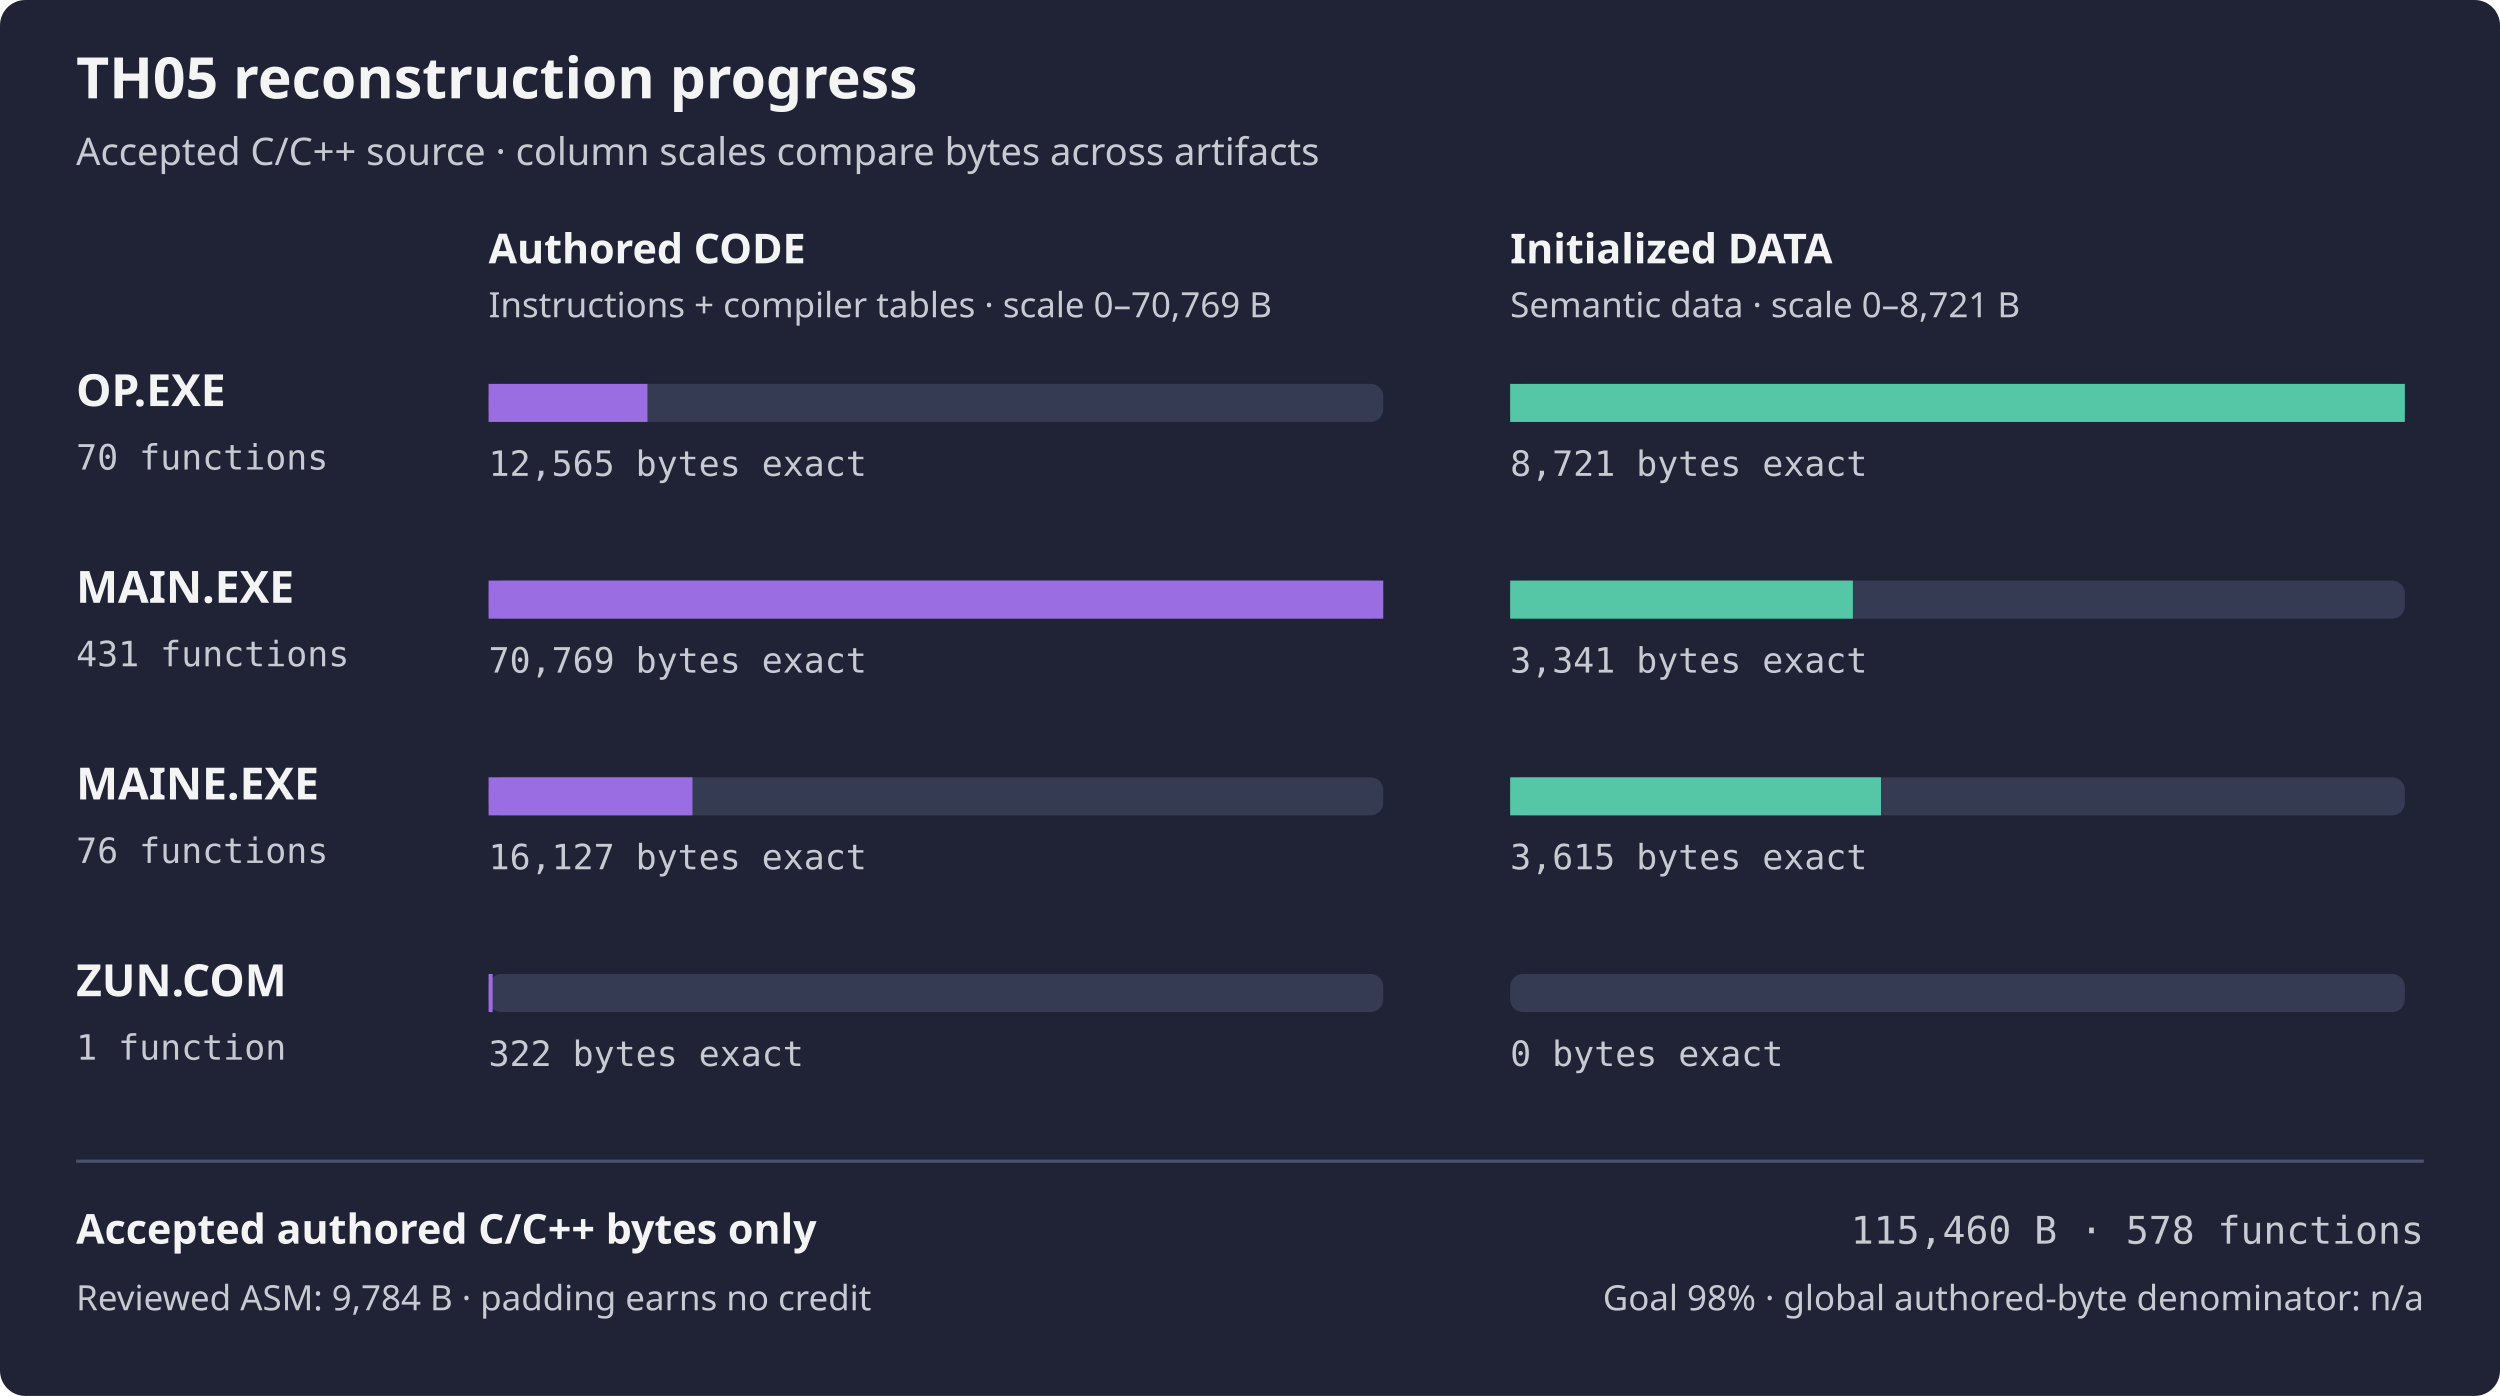
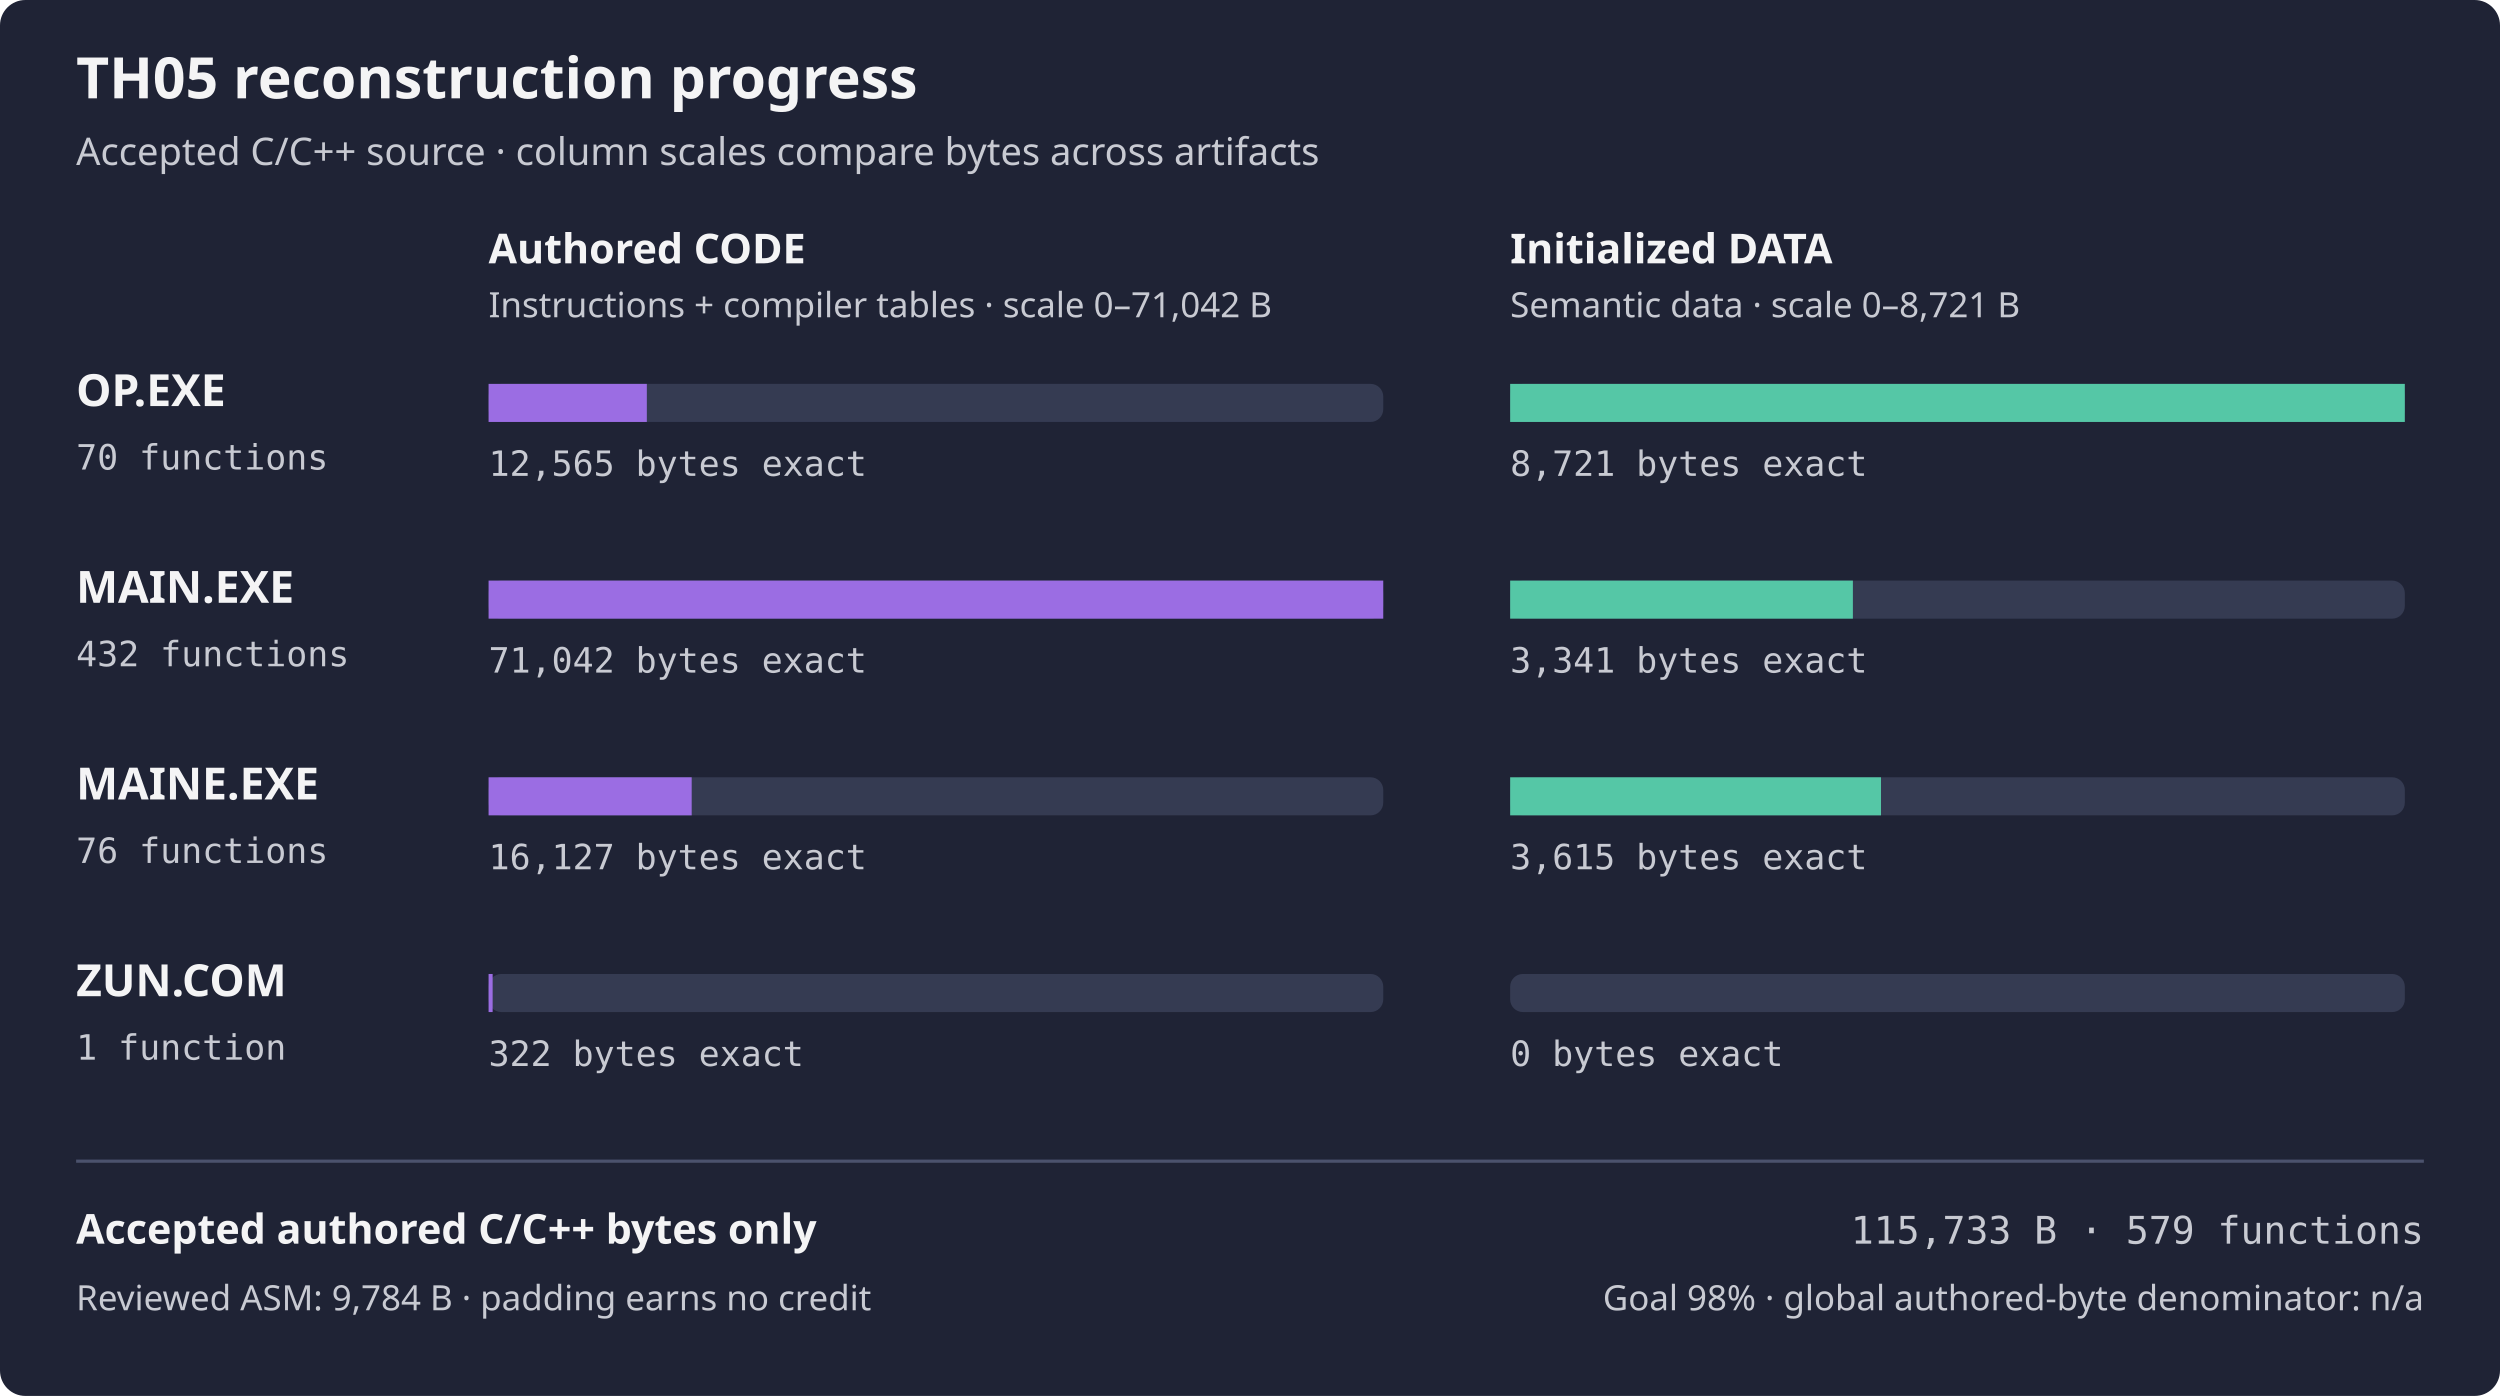
<svg xmlns="http://www.w3.org/2000/svg" width="788" height="440" viewBox="0 0 788 440" role="img" aria-labelledby="title desc">
  <rect width="788" height="440" rx="8" fill="#1f2335" />
  <text x="24" y="31" fill="#f4f4f5" font-family="sans-serif" font-size="18" font-weight="600">TH05 reconstruction progress</text>
  <text x="24" y="52" fill="#c8cad2" font-family="sans-serif" font-size="12">Accepted C/C++ source · column scales compare bytes across artifacts</text>
  <text x="154" y="83" fill="#f4f4f5" font-family="sans-serif" font-size="13" font-weight="600">Authored CODE</text>
  <text x="476" y="83" fill="#f4f4f5" font-family="sans-serif" font-size="13" font-weight="600">Initialized DATA</text>
-   <text x="154" y="100" fill="#c8cad2" font-family="sans-serif" font-size="11">Instructions + compiler tables · scale 0–70,769 B</text>
+   <text x="154" y="100" fill="#c8cad2" font-family="sans-serif" font-size="11">Instructions + compiler tables · scale 0–71,042 B</text>
  <text x="476" y="100" fill="#c8cad2" font-family="sans-serif" font-size="11">Semantic data · scale 0–8,721 B</text>
  <text x="24" y="128" fill="#f4f4f5" font-family="sans-serif" font-size="14" font-weight="600">OP.EXE</text>
  <text x="24" y="148" fill="#c8cad2" font-family="monospace" font-size="11">70 functions</text>
  <rect x="154" y="121" width="282" height="12" rx="4" fill="#353b52" />
-   <rect x="154" y="121" width="50.07" height="12" fill="#9b6de3" />
+   <rect x="154" y="121" width="49.88" height="12" fill="#9b6de3" />
  <rect x="476" y="121" width="282" height="12" rx="4" fill="#353b52" />
  <rect x="476" y="121" width="282.00" height="12" fill="#55c7a6" />
  <text x="154" y="150" fill="#c8cad2" font-family="monospace" font-size="11">12,565 bytes exact</text>
  <text x="476" y="150" fill="#c8cad2" font-family="monospace" font-size="11">8,721 bytes exact</text>
  <text x="24" y="190" fill="#f4f4f5" font-family="sans-serif" font-size="14" font-weight="600">MAIN.EXE</text>
-   <text x="24" y="210" fill="#c8cad2" font-family="monospace" font-size="11">431 functions</text>
+   <text x="24" y="210" fill="#c8cad2" font-family="monospace" font-size="11">432 functions</text>
  <rect x="154" y="183" width="282" height="12" rx="4" fill="#353b52" />
  <rect x="154" y="183" width="282.00" height="12" fill="#9b6de3" />
  <rect x="476" y="183" width="282" height="12" rx="4" fill="#353b52" />
  <rect x="476" y="183" width="108.03" height="12" fill="#55c7a6" />
-   <text x="154" y="212" fill="#c8cad2" font-family="monospace" font-size="11">70,769 bytes exact</text>
+   <text x="154" y="212" fill="#c8cad2" font-family="monospace" font-size="11">71,042 bytes exact</text>
  <text x="476" y="212" fill="#c8cad2" font-family="monospace" font-size="11">3,341 bytes exact</text>
  <text x="24" y="252" fill="#f4f4f5" font-family="sans-serif" font-size="14" font-weight="600">MAINE.EXE</text>
  <text x="24" y="272" fill="#c8cad2" font-family="monospace" font-size="11">76 functions</text>
  <rect x="154" y="245" width="282" height="12" rx="4" fill="#353b52" />
-   <rect x="154" y="245" width="64.26" height="12" fill="#9b6de3" />
+   <rect x="154" y="245" width="64.02" height="12" fill="#9b6de3" />
  <rect x="476" y="245" width="282" height="12" rx="4" fill="#353b52" />
  <rect x="476" y="245" width="116.89" height="12" fill="#55c7a6" />
  <text x="154" y="274" fill="#c8cad2" font-family="monospace" font-size="11">16,127 bytes exact</text>
  <text x="476" y="274" fill="#c8cad2" font-family="monospace" font-size="11">3,615 bytes exact</text>
  <text x="24" y="314" fill="#f4f4f5" font-family="sans-serif" font-size="14" font-weight="600">ZUN.COM</text>
  <text x="24" y="334" fill="#c8cad2" font-family="monospace" font-size="11">1 function</text>
  <rect x="154" y="307" width="282" height="12" rx="4" fill="#353b52" />
  <rect x="154" y="307" width="1.28" height="12" fill="#9b6de3" />
  <rect x="476" y="307" width="282" height="12" rx="4" fill="#353b52" />
  <rect x="476" y="307" width="0.00" height="12" fill="#55c7a6" />
  <text x="154" y="336" fill="#c8cad2" font-family="monospace" font-size="11">322 bytes exact</text>
  <text x="476" y="336" fill="#c8cad2" font-family="monospace" font-size="11">0 bytes exact</text>
  <path d="M24 366 H764" stroke="#4b526d" />
  <text x="24" y="392" fill="#f4f4f5" font-family="sans-serif" font-size="13" font-weight="600">Accepted authored C/C++ bytes only</text>
-   <text x="764" y="392" fill="#c8cad2" font-family="monospace" text-anchor="end" font-size="12">115,460 B · 578 functions</text>
+   <text x="764" y="392" fill="#c8cad2" font-family="monospace" text-anchor="end" font-size="12">115,733 B · 579 functions</text>
  <text x="24" y="413" fill="#c8cad2" font-family="sans-serif" font-size="11">Reviewed ASM: 9,784 B · padding earns no credit</text>
  <text x="764" y="413" fill="#c8cad2" font-family="sans-serif" text-anchor="end" font-size="11">Goal 98% · global authored-byte denominator: n/a</text>
</svg>
